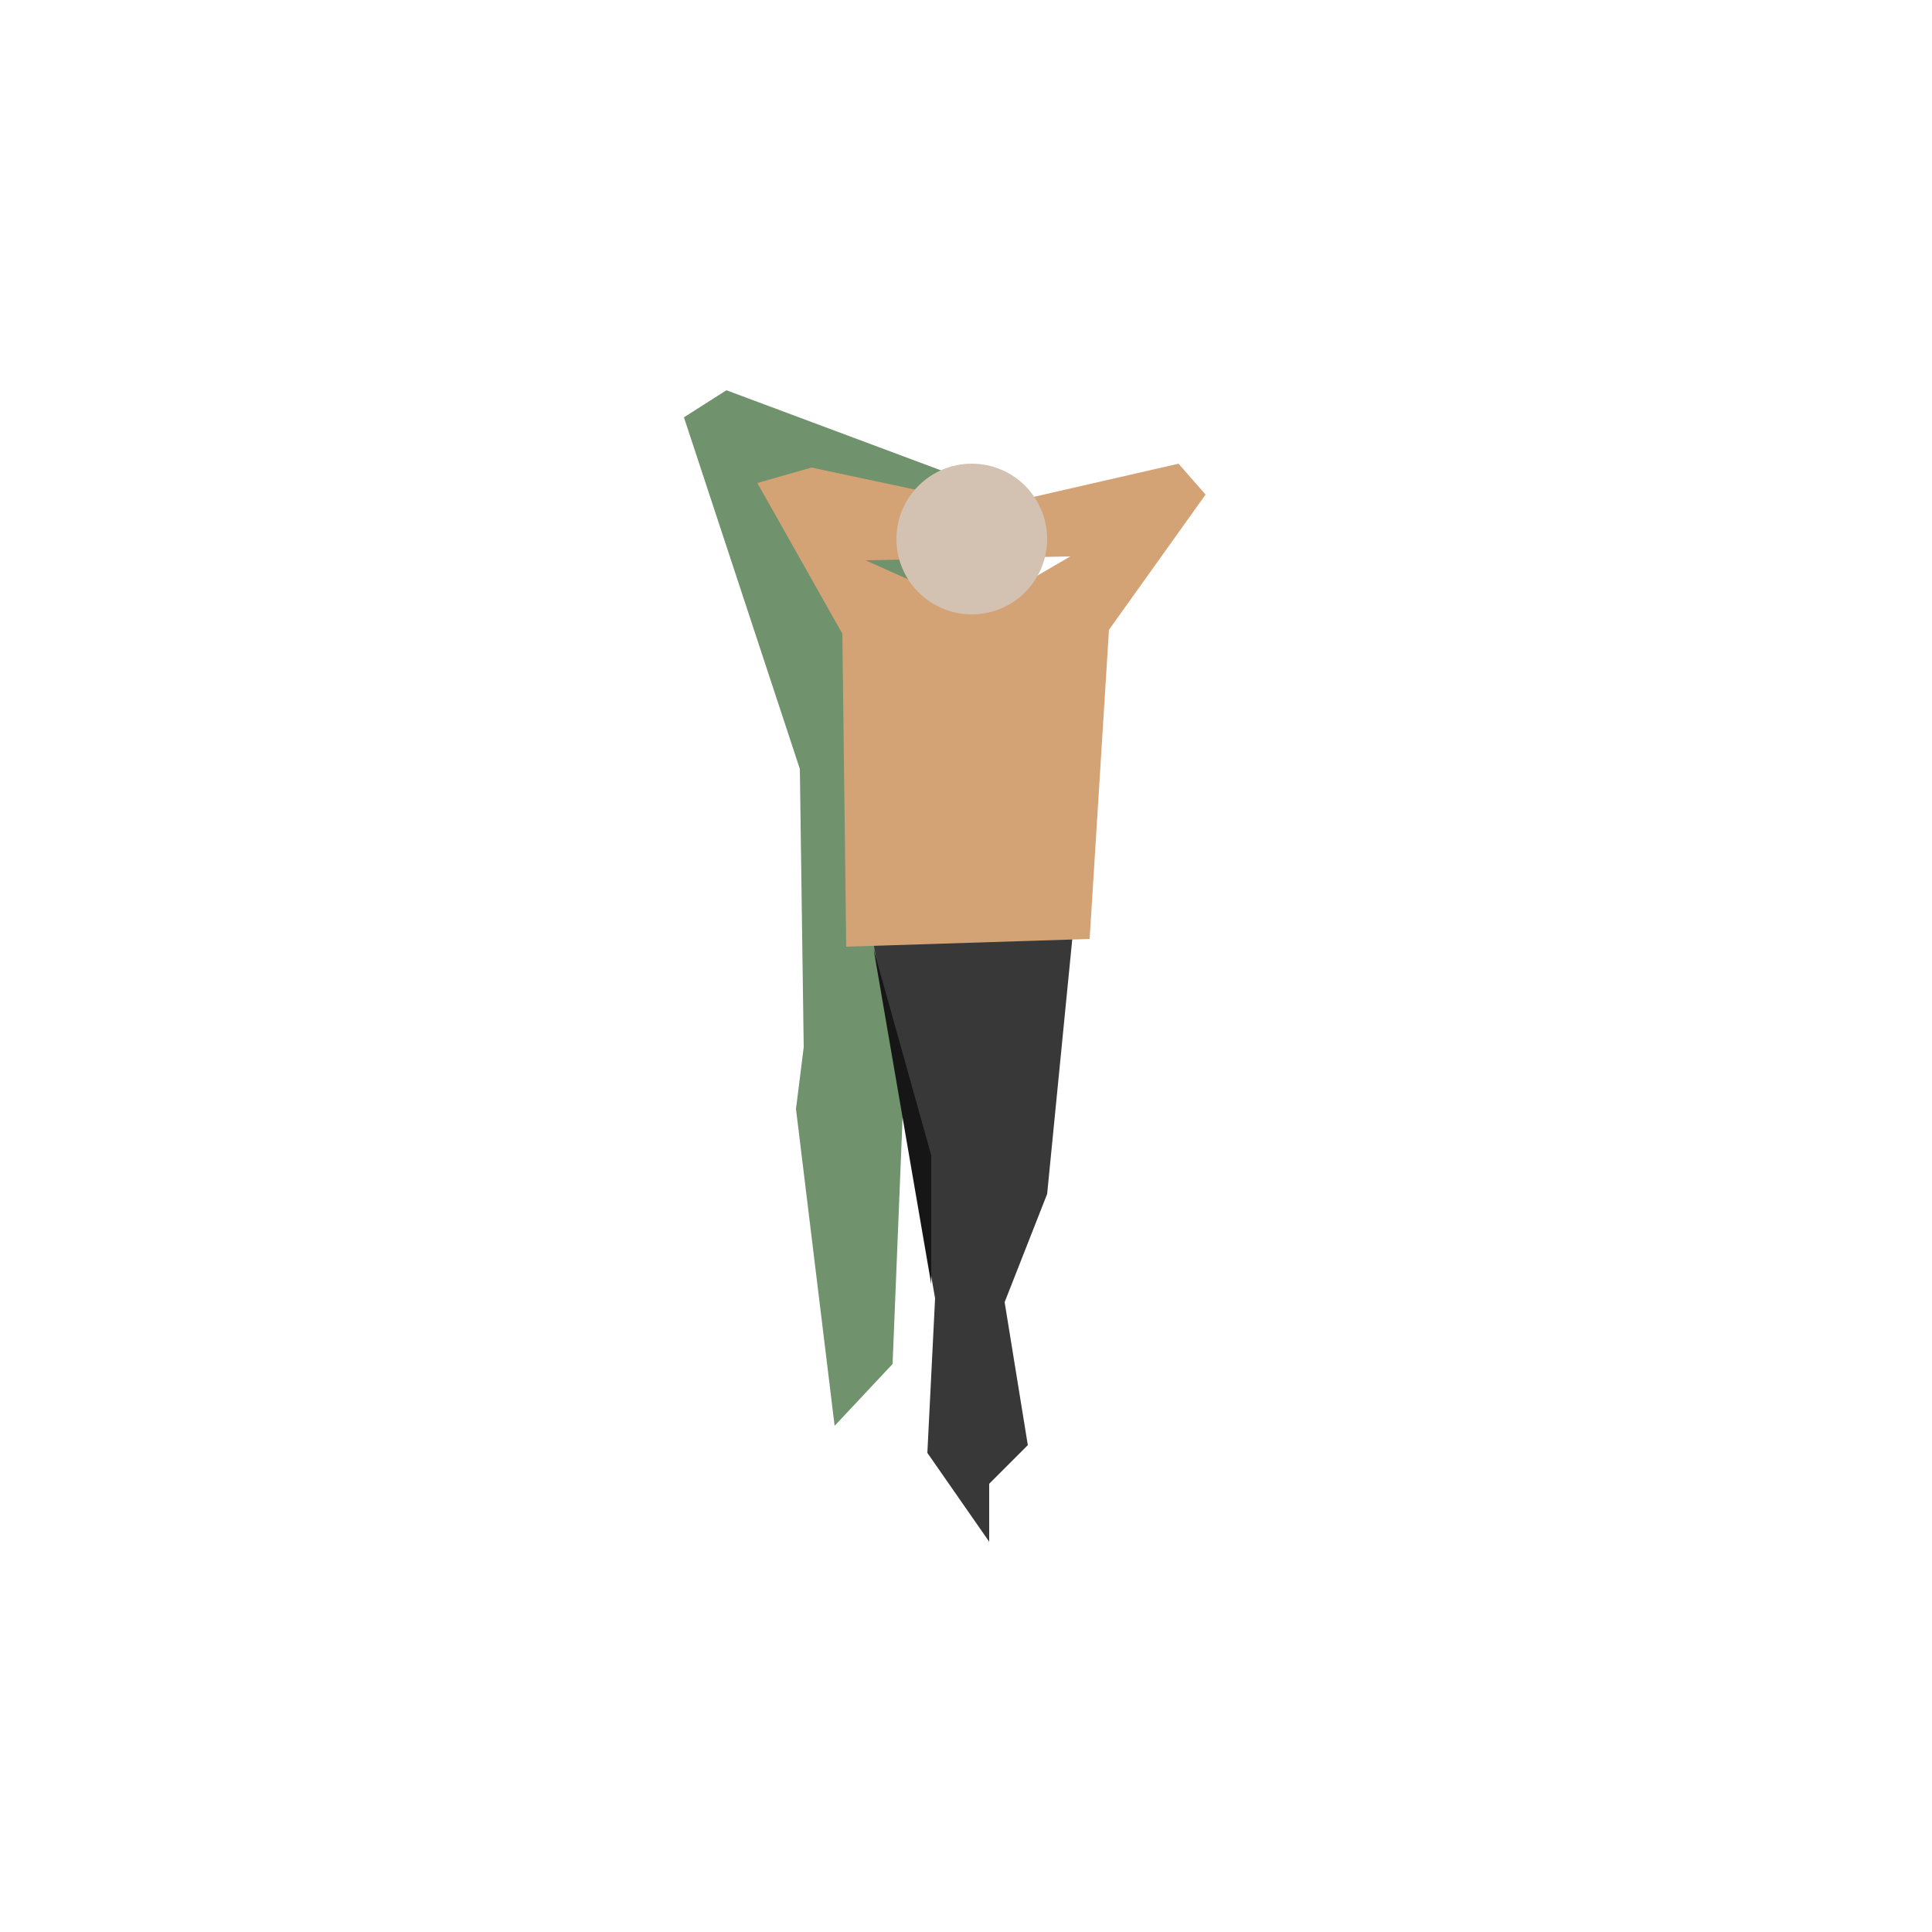
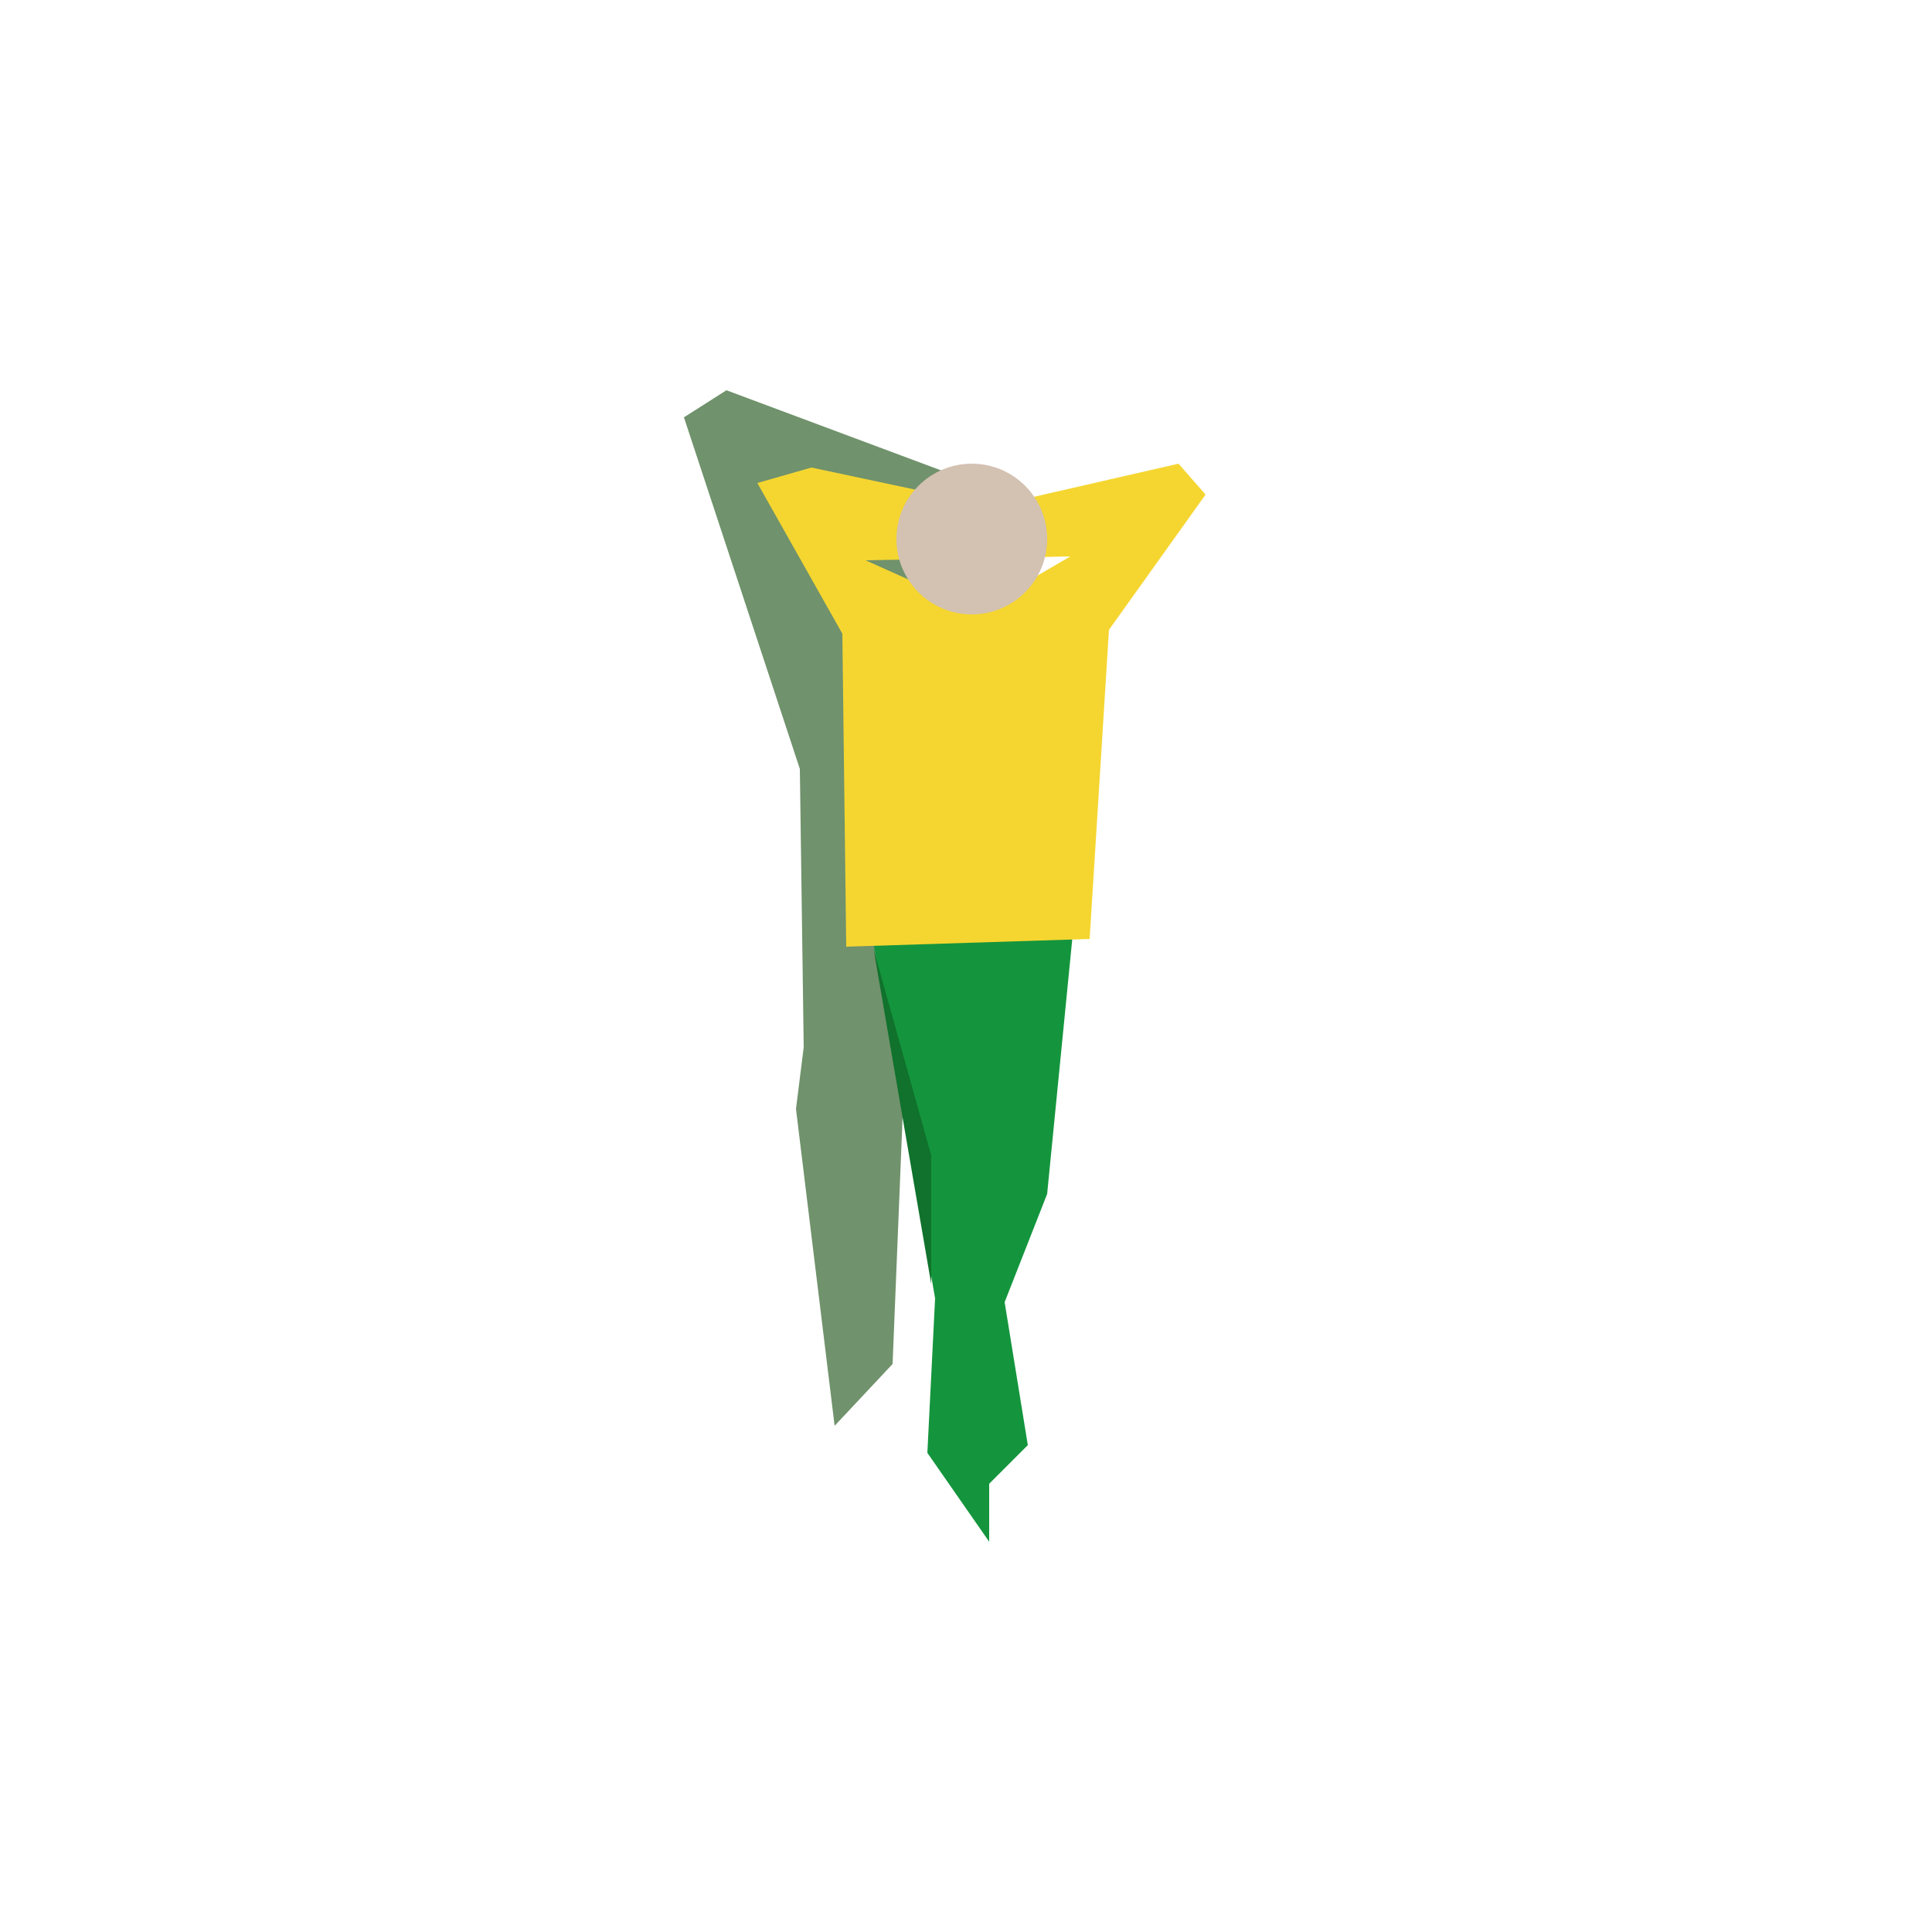
- <svg xmlns="http://www.w3.org/2000/svg" version="1.1" x="0px" y="0px" viewBox="0 0 500 500" style="enable-background:new 0 0 500 500;" xml:space="preserve">
+ <svg xmlns="http://www.w3.org/2000/svg" version="1.1" id="Layer_1" x="0px" y="0px" viewBox="0 0 500 500" style="enable-background:new 0 0 500 500;" xml:space="preserve">
  <style type="text/css">
	.st0{fill:#70926C;}
- 	.st1{fill:#383839;}
- 	.st2{fill:#D4A375;}
+ 	.st1{fill:#14953D;}
+ 	.st2{fill:#F5D630;}
	.st3{fill:#D3C1B2;}
- 	.st4{fill:#161616;}
+ 	.st4{fill:#10722C;}
</style>
  <g id="Capa_1">
</g>
  <g id="Capa_2">
    <polygon class="st0" points="263,129 188,101 177,108 207,199 208,271 206,287 216,369 231,353 234,279  " />
    <polygon class="st1" points="225,238 278,238 271,309 260,337 266,374 256,384 256,399 240,376 242,336  " />
    <path class="st2" d="M305,120l-48,11l-47-10l-14,4l22,39l1,81l63-2l5-80l25-35L305,120z M253,158l-29-13l53-1L253,158z" />
    <circle class="st3" cx="251.5" cy="139.5" r="19.5" />
    <polygon class="st4" points="241,332.3 241,299 226.1,245.7  " />
  </g>
</svg>
